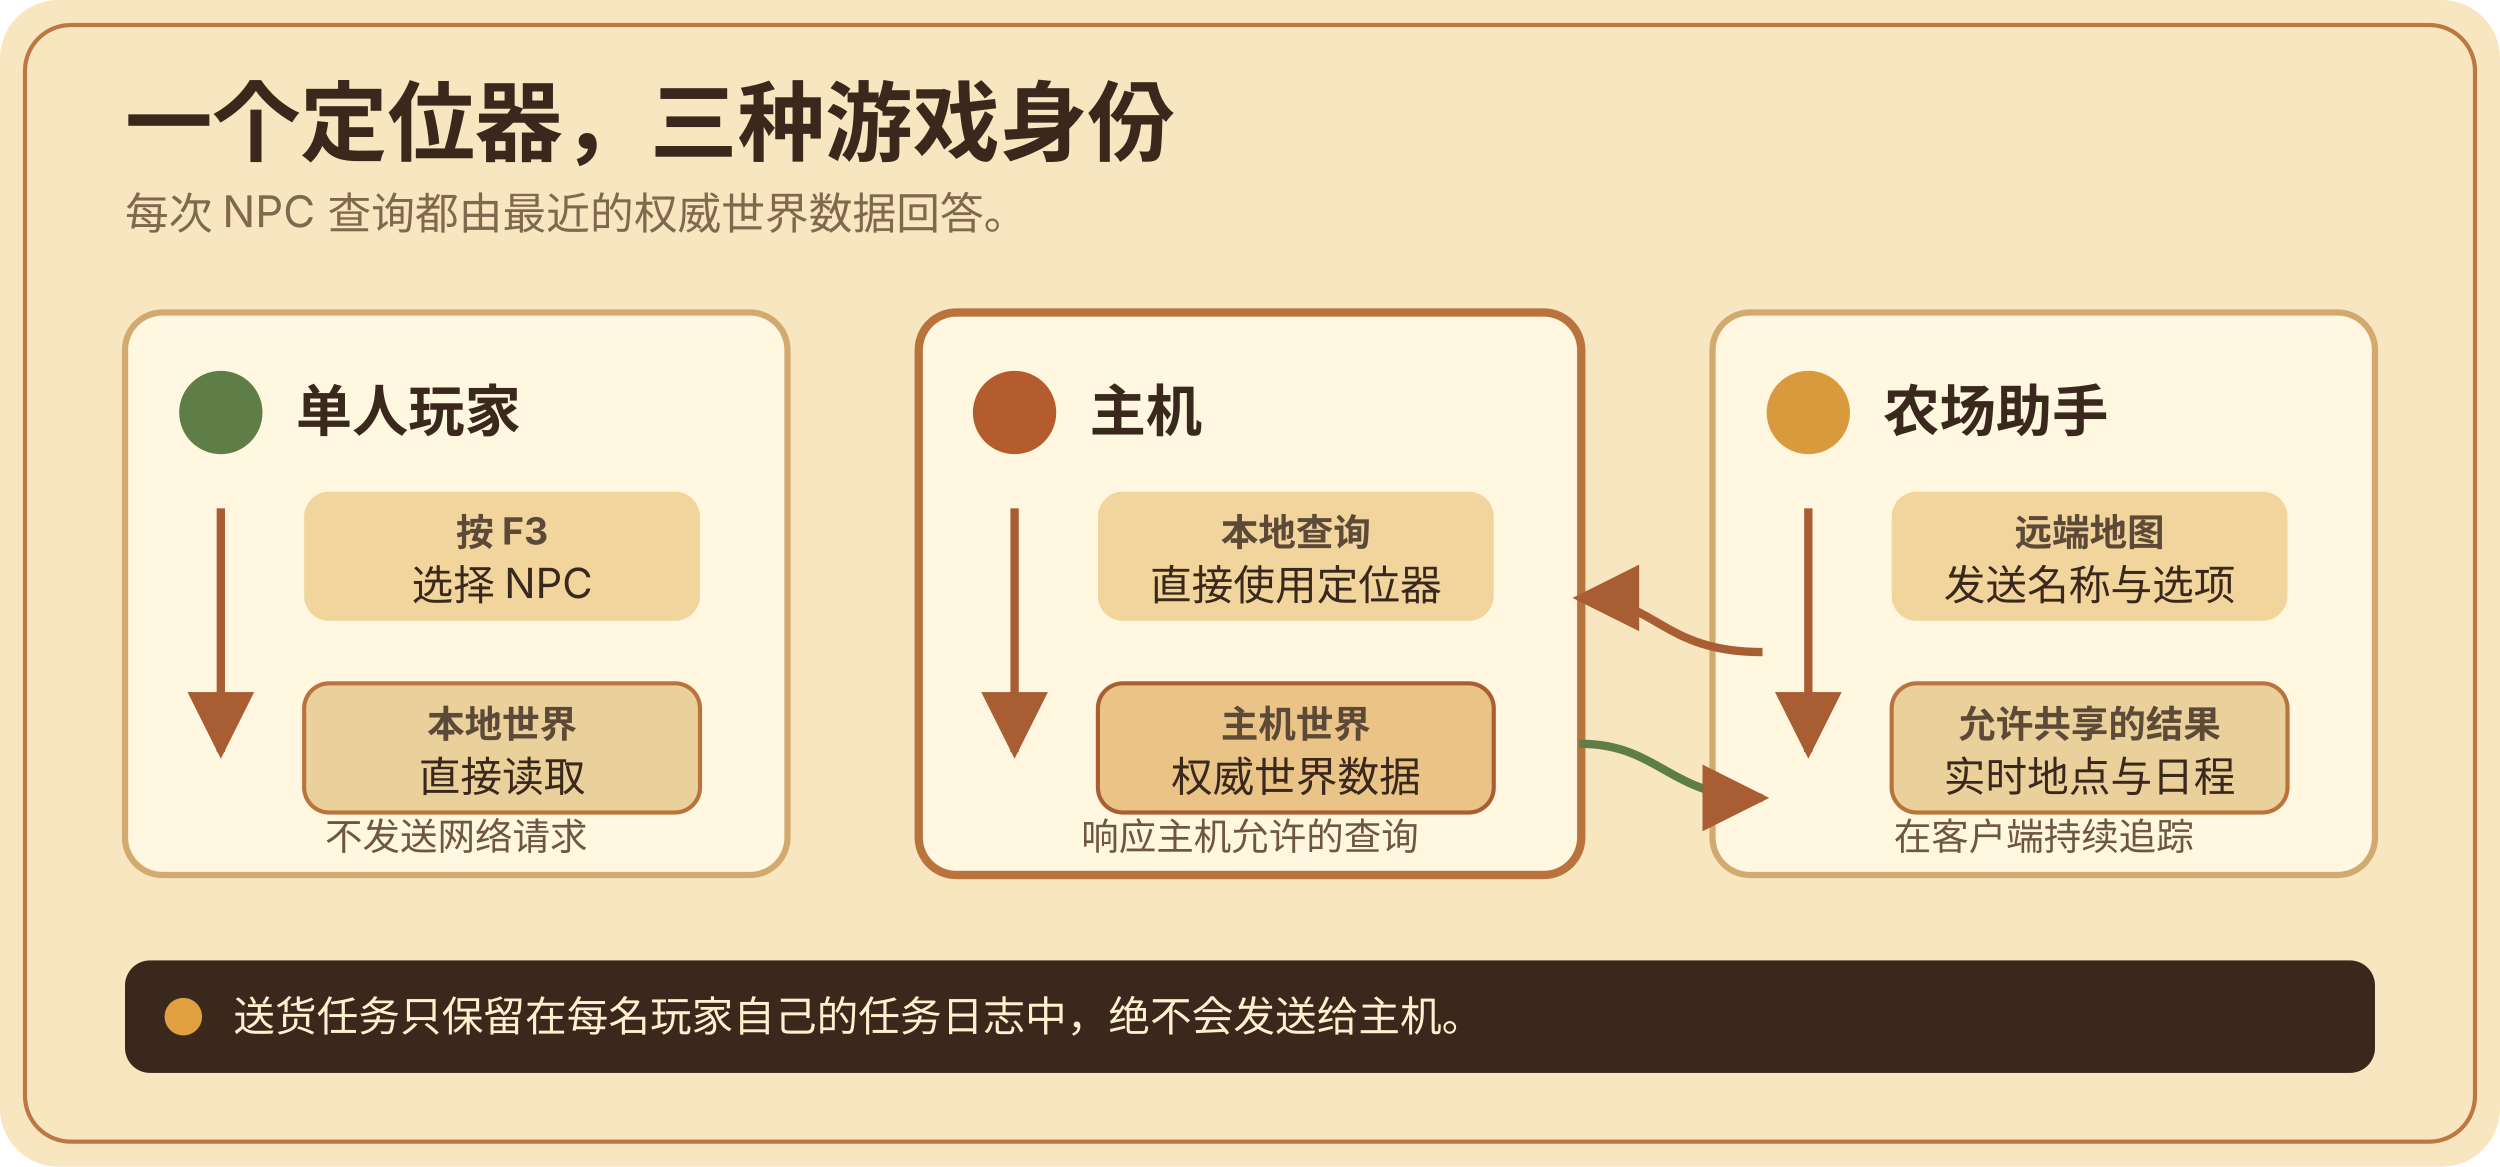
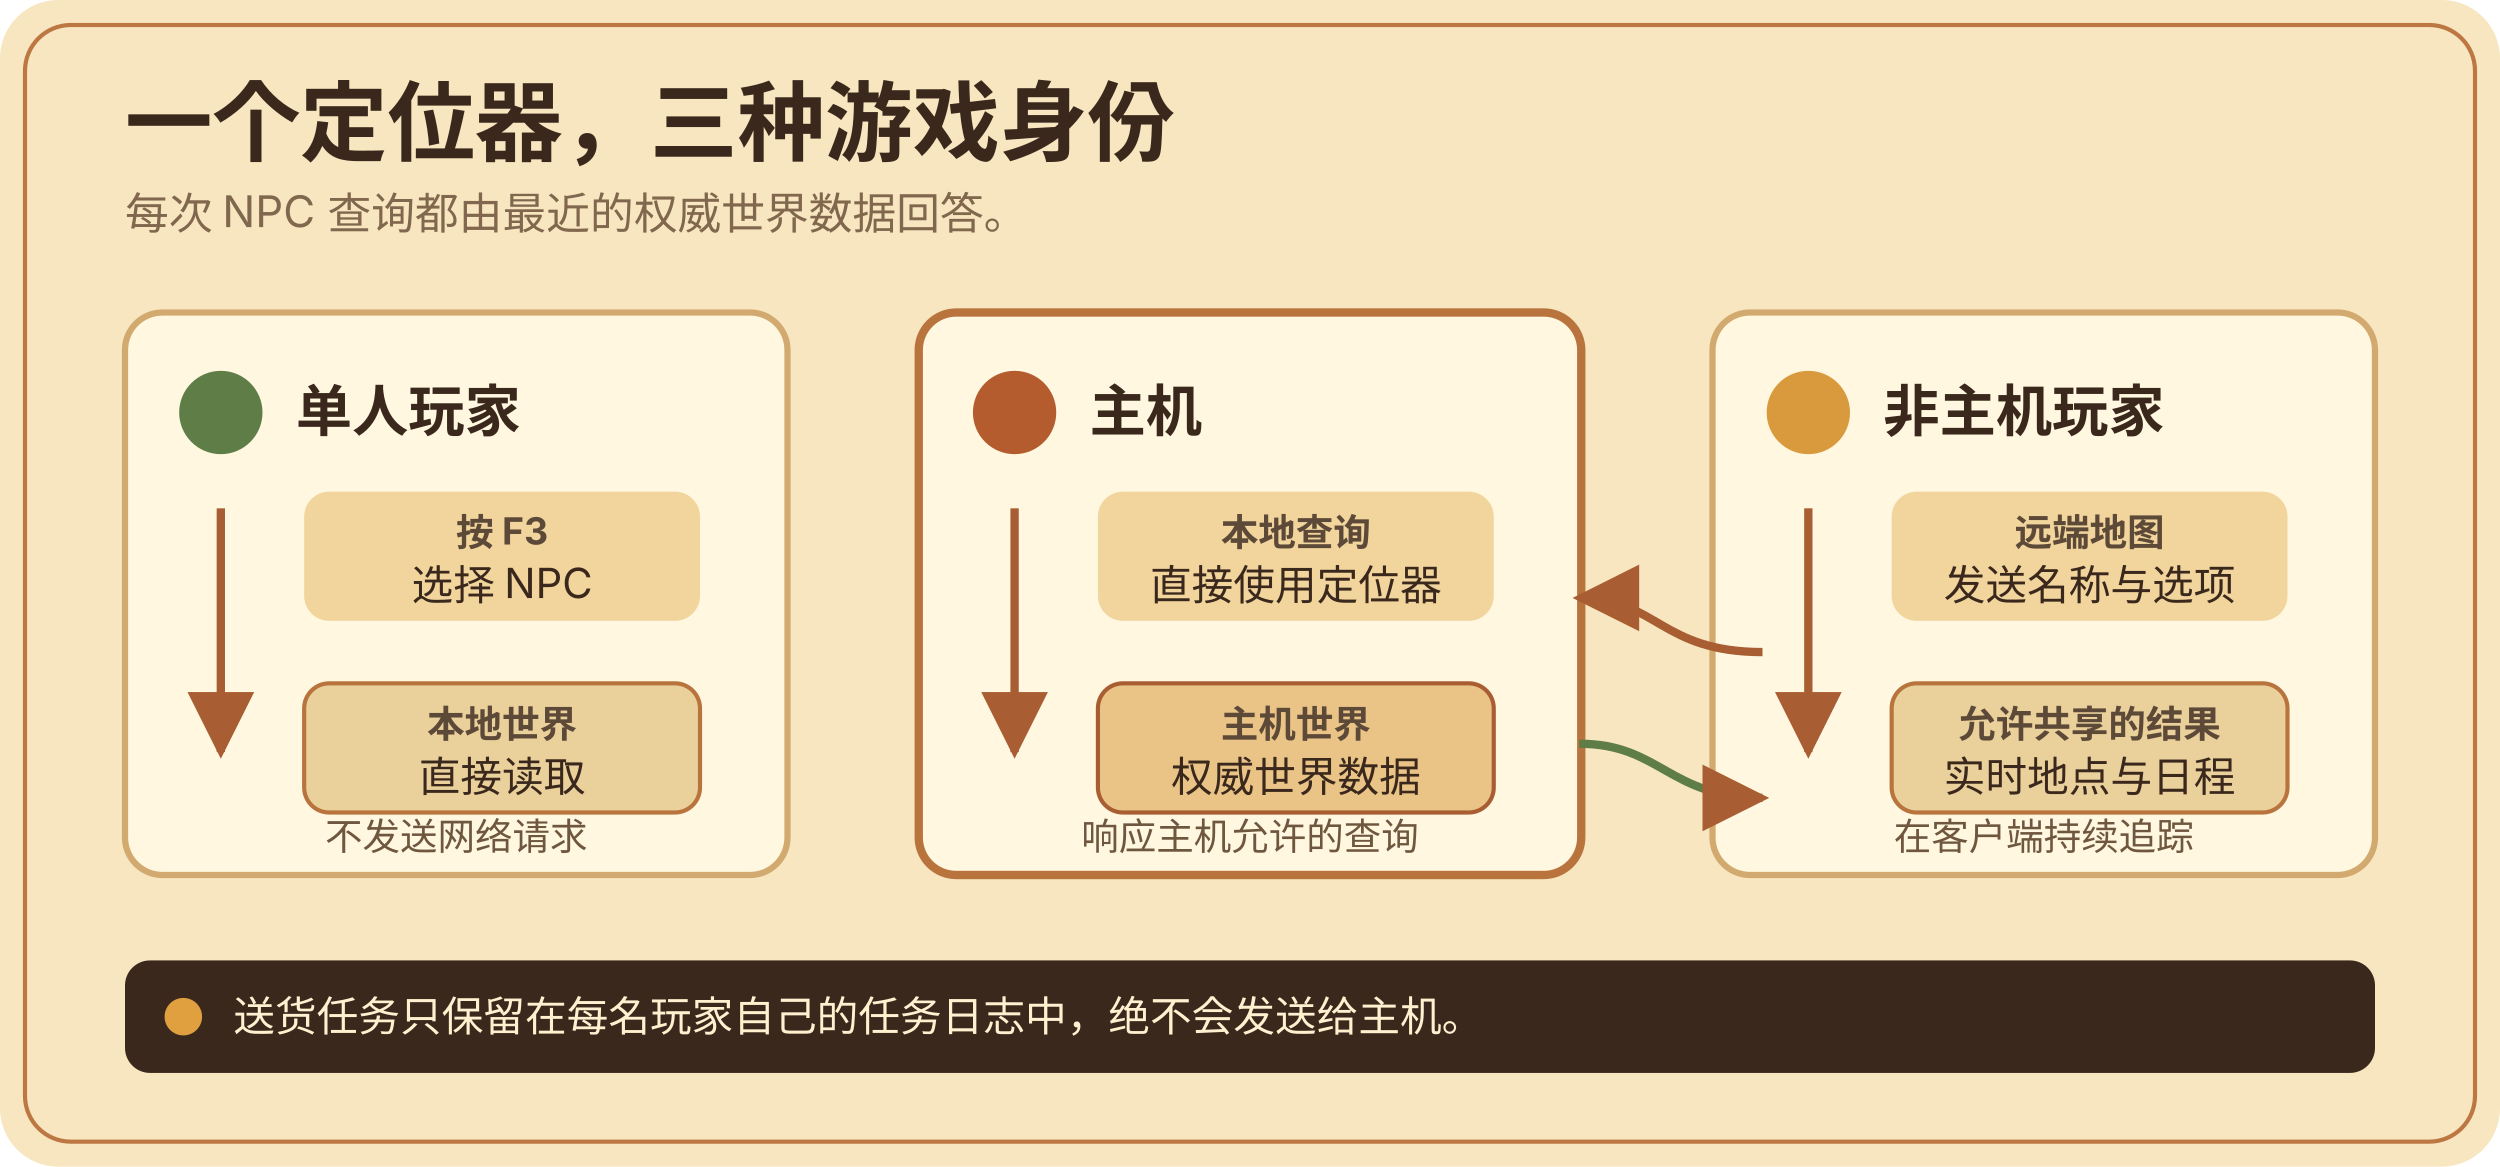
<svg xmlns="http://www.w3.org/2000/svg" width="1200" height="560" viewBox="0 0 1200 560" role="img" aria-labelledby="title desc">
  <defs>
    <marker id="arrow" viewBox="0 0 10 10" refX="9" refY="5" markerWidth="8" markerHeight="8" orient="auto-start-reverse">
      <path d="M0 0L10 5L0 10Z" fill="#a95d32" />
    </marker>
  </defs>
  <rect width="1200" height="560" rx="28" fill="#f7e6bf" />
  <rect x="12" y="12" width="1176" height="536" rx="22" fill="none" stroke="#bc7742" stroke-width="2" />
  <g font-family="-apple-system, BlinkMacSystemFont, 'Segoe UI', 'PingFang SC', sans-serif">
    <text x="60" y="74" fill="#3b281d" font-size="42" font-weight="800">一个定位器，三种游戏身份</text>
    <text x="60" y="110" fill="#80674d" font-size="21">每次 NPC 查询都由最近的权威世界数据回答。</text>
    <g id="solo" transform="translate(60 150)">
      <rect width="318" height="270" rx="18" fill="#fff7df" stroke="#d2aa70" stroke-width="3" />
      <circle cx="46" cy="48" r="20" fill="#5f7d46" />
      <text x="82" y="57" fill="#3b281d" font-size="27" font-weight="800">单人玩家</text>
      <line x1="46" y1="94" x2="46" y2="211" stroke="#a95d32" stroke-width="4" marker-end="url(#arrow)" />
      <rect x="86" y="86" width="190" height="62" rx="12" fill="#f1d59d" />
      <text x="181" y="112" text-anchor="middle" fill="#5d4937" font-size="18" font-weight="700">按 F3</text>
      <text x="181" y="138" text-anchor="middle" fill="#3b281d" font-size="20">选择 NPC</text>
      <rect x="86" y="178" width="190" height="62" rx="12" fill="#ead09b" stroke="#b9743e" stroke-width="2" />
      <text x="181" y="204" text-anchor="middle" fill="#5d4937" font-size="18" font-weight="700">本地世界</text>
      <text x="181" y="230" text-anchor="middle" fill="#3b281d" font-size="20">直接读取</text>
      <text x="159" y="258" text-anchor="middle" fill="#6f573f" font-size="18">不发送网络请求</text>
    </g>
    <g id="host" transform="translate(441 150)">
      <rect width="318" height="270" rx="18" fill="#fff7df" stroke="#b9743e" stroke-width="4" />
      <circle cx="46" cy="48" r="20" fill="#b45c2e" />
      <text x="82" y="57" fill="#3b281d" font-size="27" font-weight="800">主机</text>
      <line x1="46" y1="94" x2="46" y2="211" stroke="#a95d32" stroke-width="4" marker-end="url(#arrow)" />
      <rect x="86" y="86" width="190" height="62" rx="12" fill="#f1d59d" />
      <text x="181" y="112" text-anchor="middle" fill="#5d4937" font-size="18" font-weight="700">本地查询</text>
      <text x="181" y="138" text-anchor="middle" fill="#3b281d" font-size="20">直接使用定位器</text>
      <rect x="86" y="178" width="190" height="62" rx="12" fill="#eac487" stroke="#a95d32" stroke-width="2" />
      <text x="181" y="204" text-anchor="middle" fill="#5d4937" font-size="18" font-weight="700">主机世界</text>
      <text x="181" y="230" text-anchor="middle" fill="#3b281d" font-size="20">权威世界数据</text>
      <text x="159" y="258" text-anchor="middle" fill="#6f573f" font-size="18">响应主机允许的查询</text>
    </g>
    <g id="farmhand" transform="translate(822 150)">
      <rect width="318" height="270" rx="18" fill="#fff7df" stroke="#d2aa70" stroke-width="3" />
      <circle cx="46" cy="48" r="20" fill="#d89a3c" />
-       <text x="82" y="57" fill="#3b281d" font-size="27" font-weight="800">农场助手</text>
+       <text x="82" y="57" fill="#3b281d" font-size="27" font-weight="800">非主机玩家</text>
      <line x1="46" y1="94" x2="46" y2="211" stroke="#a95d32" stroke-width="4" marker-end="url(#arrow)" />
      <rect x="86" y="86" width="190" height="62" rx="12" fill="#f1d59d" />
      <text x="181" y="112" text-anchor="middle" fill="#5d4937" font-size="18" font-weight="700">远端地图</text>
      <text x="181" y="138" text-anchor="middle" fill="#3b281d" font-size="20">发送名称与选项</text>
      <rect x="86" y="178" width="190" height="62" rx="12" fill="#ead09b" stroke="#b9743e" stroke-width="2" />
      <text x="181" y="204" text-anchor="middle" fill="#5d4937" font-size="18" font-weight="700">允许共享的结果</text>
      <text x="181" y="230" text-anchor="middle" fill="#3b281d" font-size="20">实时地点与日程</text>
      <text x="159" y="258" text-anchor="middle" fill="#6f573f" font-size="18">在客户端持续追踪</text>
    </g>
    <path d="M846 313C797 313 795 287 758 287" fill="none" stroke="#a95d32" stroke-width="4" marker-end="url(#arrow)" />
    <path d="M758 357C797 357 801 383 846 383" fill="none" stroke="#5f7d46" stroke-width="4" marker-end="url(#arrow)" />
    <g transform="translate(60 461)">
      <rect width="1080" height="54" rx="12" fill="#3b281d" />
      <circle cx="28" cy="27" r="9" fill="#e0a03f" />
      <text x="52" y="34" fill="#fff1cf" font-size="20">送货任务只保留在每名玩家自己的任务日志中，绝不会发送给主机。</text>
    </g>
  </g>
</svg>
